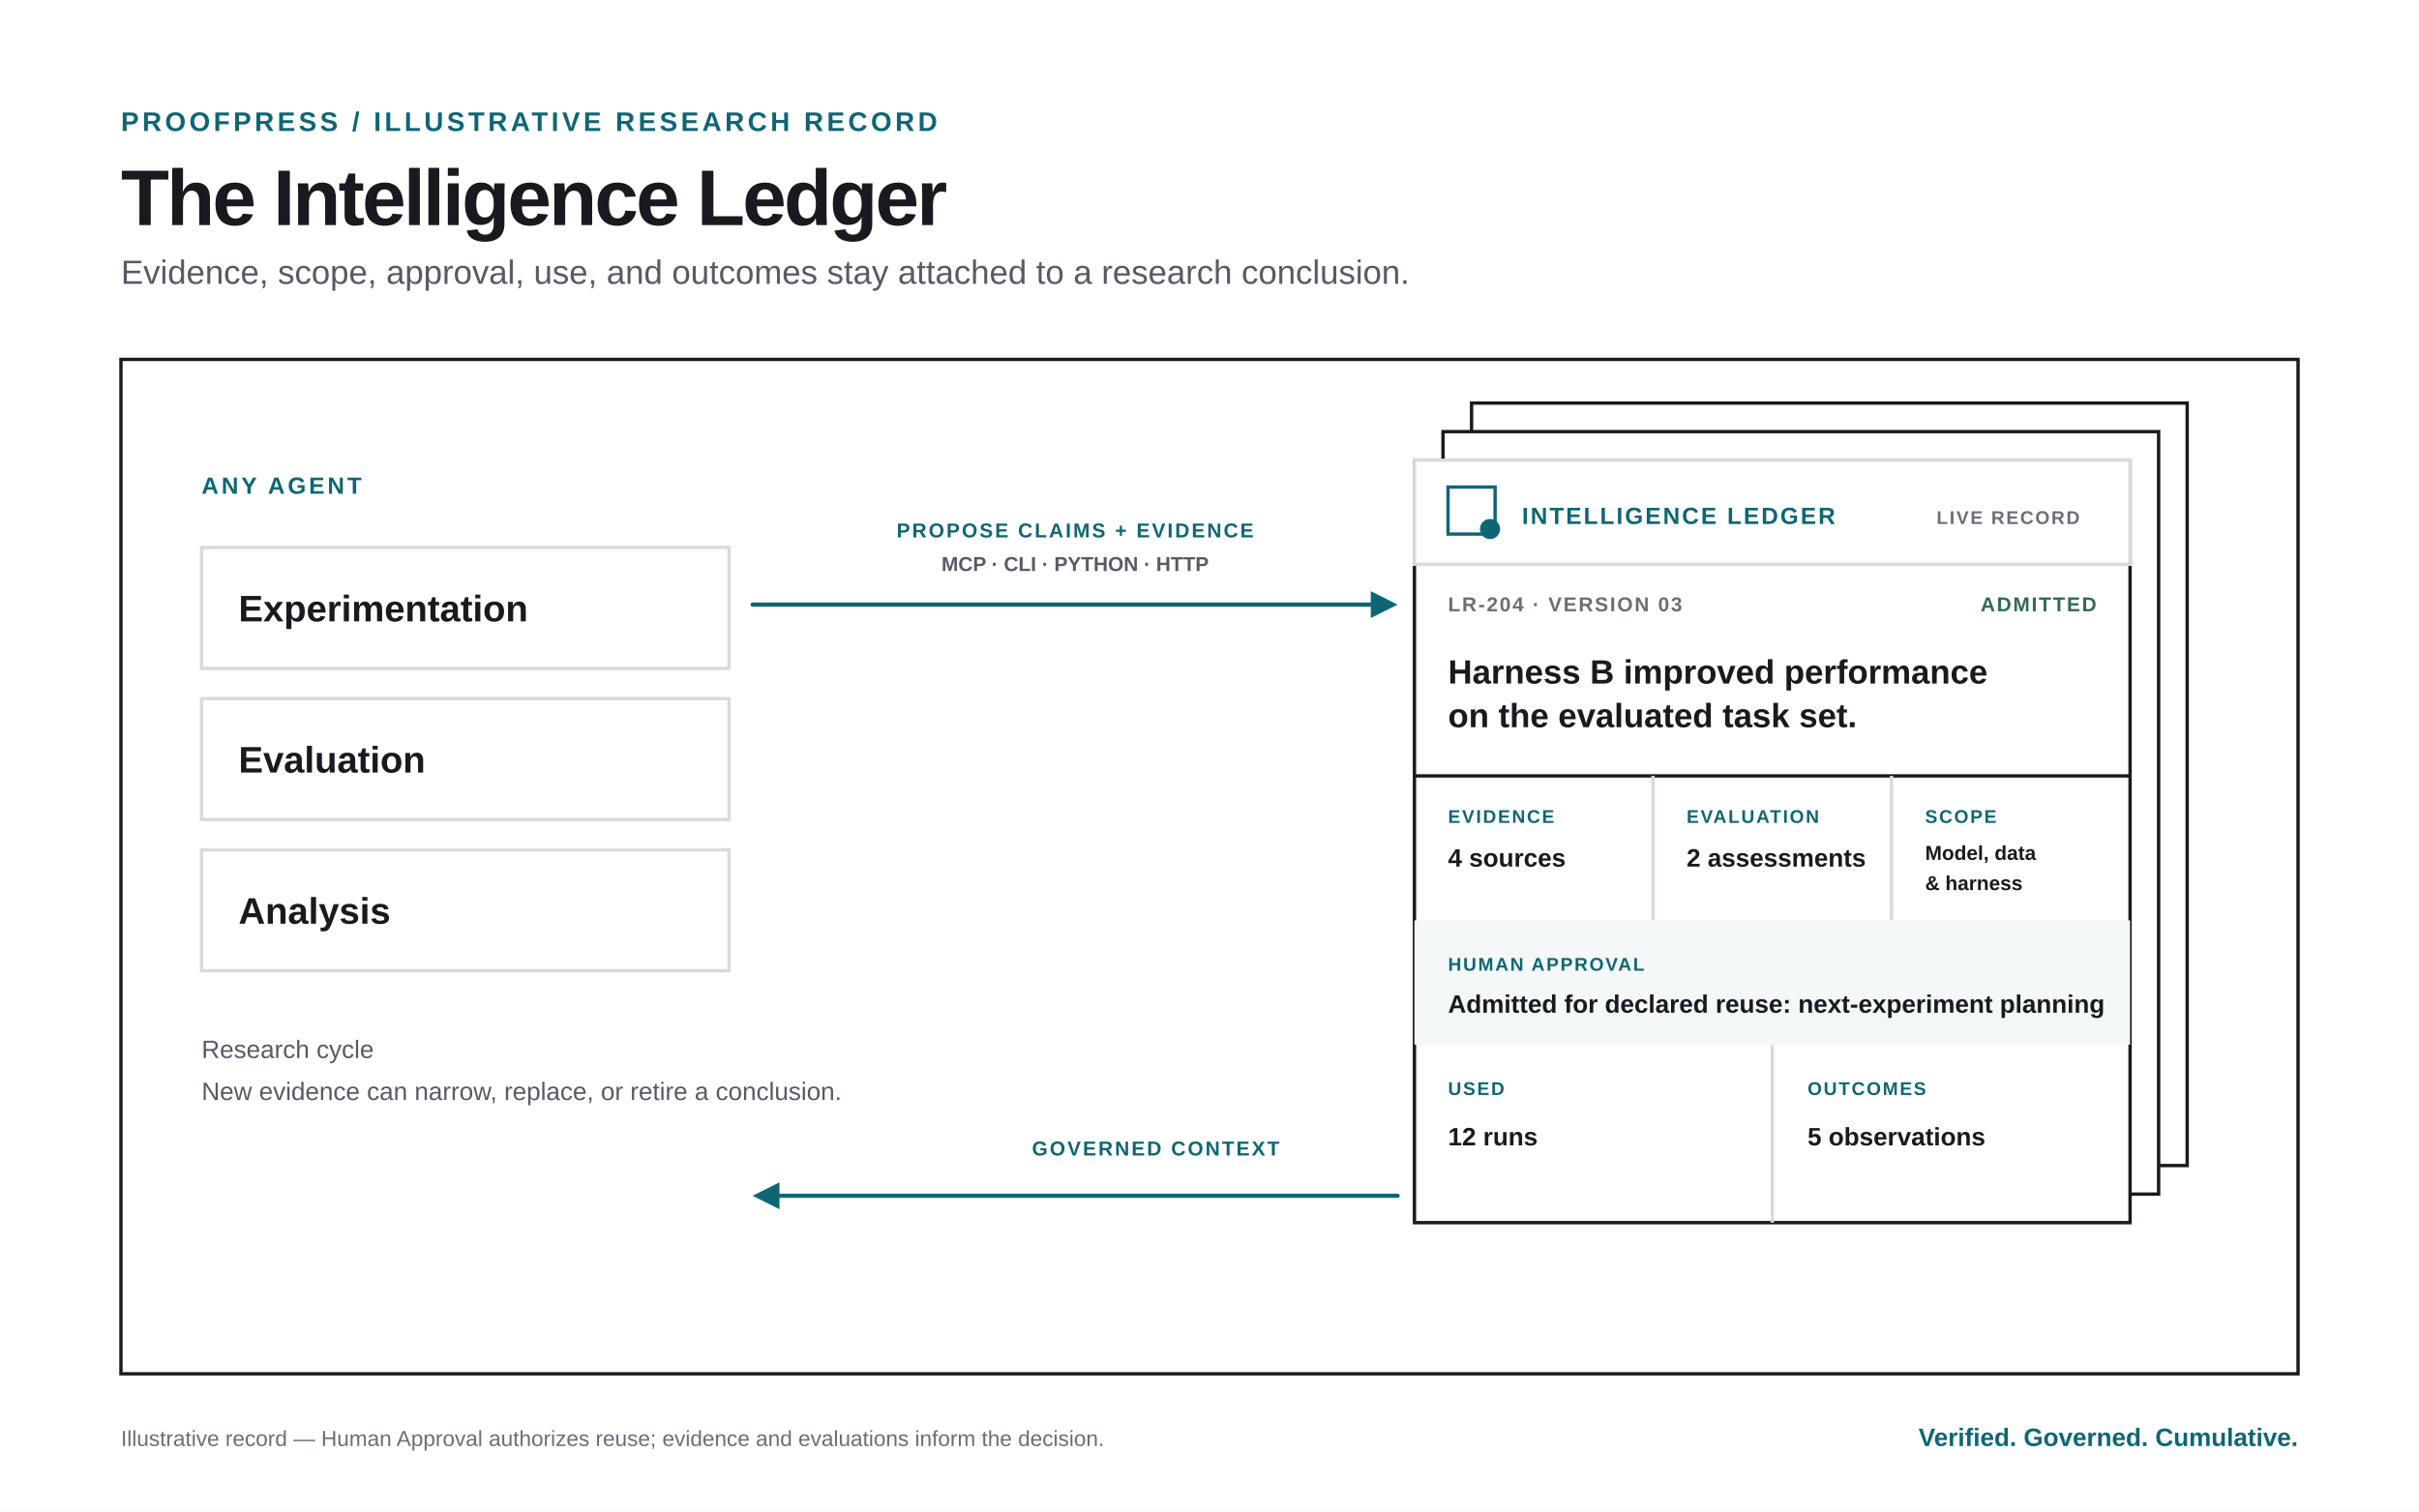
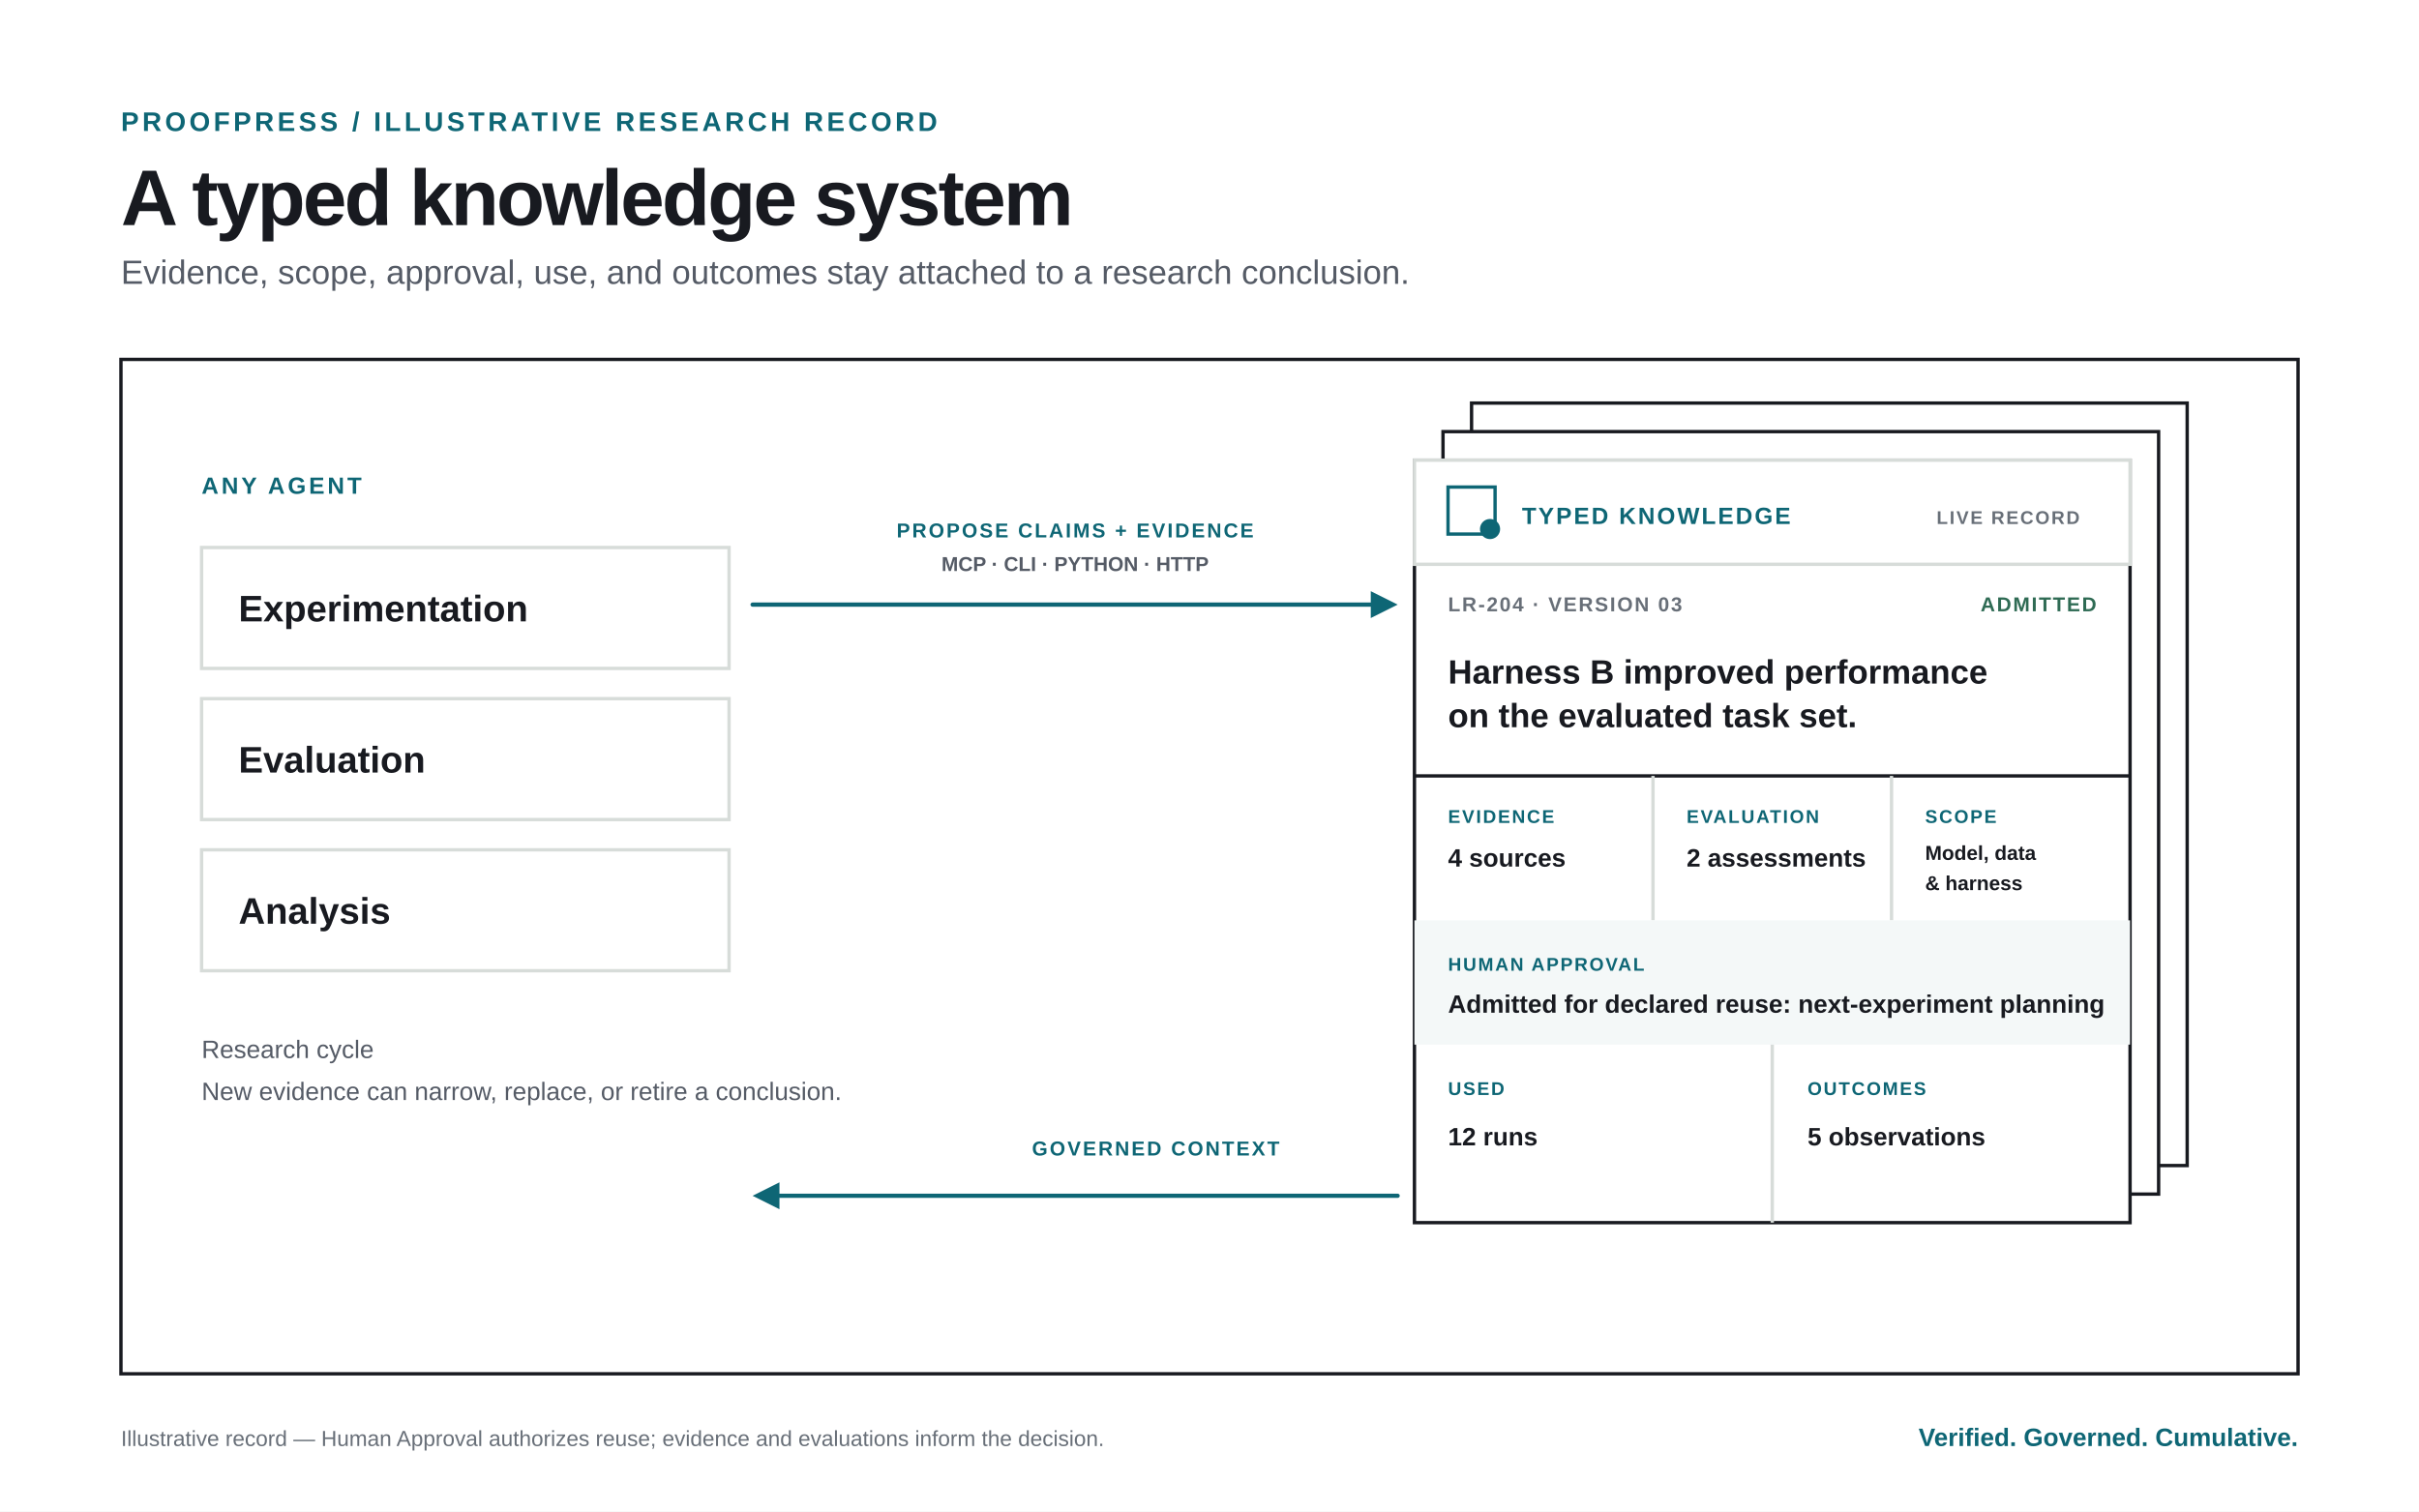
<svg xmlns="http://www.w3.org/2000/svg" viewBox="0 0 1440 900" role="img" aria-labelledby="research-ledger-title research-ledger-description">
  <rect width="1440" height="900" fill="#FFFFFF" />
  <g font-family="Arial, Helvetica, sans-serif">
    <text x="72" y="78" fill="#0E6675" font-size="16" font-weight="700" letter-spacing="2">PROOFPRESS / ILLUSTRATIVE RESEARCH RECORD</text>
-     <text x="72" y="134" fill="#181A20" font-size="47" font-weight="700" letter-spacing="-1.5">The Intelligence Ledger</text>
+     <text x="72" y="134" fill="#181A20" font-size="47" font-weight="700" letter-spacing="-1.5">A typed knowledge system</text>
    <text x="72" y="169" fill="#555B66" font-size="20">Evidence, scope, approval, use, and outcomes stay attached to a research conclusion.</text>
  </g>
  <rect x="72" y="214" width="1296" height="604" fill="#FFFFFF" stroke="#181A20" stroke-width="2" />
  <g fill="none" stroke="#0E6675" stroke-width="2.5" stroke-linecap="round">
    <path d="M448 360H816" />
    <path d="M832 712H464" />
  </g>
  <path d="M832 360L816 352V368Z" fill="#0E6675" />
  <path d="M448 712L464 704V720Z" fill="#0E6675" />
  <g font-family="Arial, Helvetica, sans-serif">
    <rect x="520" y="304" width="240" height="40" fill="#FFFFFF" />
    <text x="640" y="320" fill="#0E6675" font-size="12" font-weight="700" letter-spacing="1.2" text-anchor="middle">PROPOSE CLAIMS + EVIDENCE</text>
    <text x="640" y="340" fill="#555B66" font-size="12" font-weight="600" text-anchor="middle">MCP · CLI · PYTHON · HTTP</text>
    <rect x="576" y="668" width="224" height="28" fill="#FFFFFF" />
    <text x="688" y="688" fill="#0E6675" font-size="12" font-weight="700" letter-spacing="1.2" text-anchor="middle">GOVERNED CONTEXT</text>
  </g>
  <g font-family="Arial, Helvetica, sans-serif">
    <text x="120" y="294" fill="#0E6675" font-size="14" font-weight="700" letter-spacing="1.7">ANY AGENT</text>
    <rect x="120" y="326" width="314" height="72" fill="#FFFFFF" stroke="#D7DCD9" stroke-width="2" />
    <rect x="120" y="416" width="314" height="72" fill="#FFFFFF" stroke="#D7DCD9" stroke-width="2" />
    <rect x="120" y="506" width="314" height="72" fill="#FFFFFF" stroke="#D7DCD9" stroke-width="2" />
    <text x="142" y="370" fill="#181A20" font-size="22" font-weight="700">Experimentation</text>
    <text x="142" y="460" fill="#181A20" font-size="22" font-weight="700">Evaluation</text>
    <text x="142" y="550" fill="#181A20" font-size="22" font-weight="700">Analysis</text>
    <text x="120" y="630" fill="#555B66" font-size="15">Research cycle</text>
    <text x="120" y="655" fill="#555B66" font-size="15">New evidence can narrow, replace, or retire a conclusion.</text>
  </g>
  <g>
    <rect x="842" y="274" width="426" height="454" fill="#FFFFFF" stroke="#181A20" stroke-width="2" transform="translate(34 -34)" />
    <rect x="842" y="274" width="426" height="454" fill="#FFFFFF" stroke="#181A20" stroke-width="2" transform="translate(17 -17)" />
    <rect x="842" y="274" width="426" height="454" fill="#FFFFFF" stroke="#181A20" stroke-width="2" />
    <rect x="842" y="274" width="426" height="62" fill="#FFFFFF" stroke="#D7DCD9" stroke-width="2" />
    <rect x="862" y="290" width="28" height="28" fill="#FFFFFF" stroke="#0E6675" stroke-width="2" />
    <circle cx="887" cy="315" r="6" fill="#0E6675" />
    <g font-family="Arial, Helvetica, sans-serif">
-       <text x="906" y="312" fill="#0E6675" font-size="14" font-weight="700" letter-spacing="1.2">INTELLIGENCE LEDGER</text>
+       <text x="906" y="312" fill="#0E6675" font-size="14" font-weight="700" letter-spacing="1.2">TYPED KNOWLEDGE</text>
      <text x="1238" y="312" fill="#686F78" font-size="11" font-weight="700" letter-spacing="1" text-anchor="end">LIVE RECORD</text>
      <text x="862" y="364" fill="#686F78" font-size="12" font-weight="700" letter-spacing="1">LR-204 · VERSION 03</text>
      <text x="1248" y="364" fill="#2F6B54" font-size="12" font-weight="700" letter-spacing="1" text-anchor="end">ADMITTED</text>
      <text x="862" y="407" fill="#181A20" font-size="20" font-weight="700">Harness B improved performance</text>
      <text x="862" y="433" fill="#181A20" font-size="20" font-weight="700">on the evaluated task set.</text>
    </g>
    <path d="M842 462H1268" stroke="#181A20" stroke-width="2" />
    <path d="M984 462V548M1126 462V548" stroke="#D7DCD9" stroke-width="2" />
    <g font-family="Arial, Helvetica, sans-serif">
      <text x="862" y="490" fill="#0E6675" font-size="11" font-weight="700" letter-spacing="1">EVIDENCE</text>
      <text x="862" y="516" fill="#181A20" font-size="15" font-weight="700">4 sources</text>
      <text x="1004" y="490" fill="#0E6675" font-size="11" font-weight="700" letter-spacing="1">EVALUATION</text>
      <text x="1004" y="516" fill="#181A20" font-size="15" font-weight="700">2 assessments</text>
      <text x="1146" y="490" fill="#0E6675" font-size="11" font-weight="700" letter-spacing="1">SCOPE</text>
      <text x="1146" y="512" fill="#181A20" font-size="12" font-weight="700">Model, data</text>
      <text x="1146" y="530" fill="#181A20" font-size="12" font-weight="700">&amp; harness</text>
    </g>
    <rect x="842" y="548" width="426" height="74" fill="#F4F8F8" />
    <g font-family="Arial, Helvetica, sans-serif">
      <text x="862" y="578" fill="#0E6675" font-size="11" font-weight="700" letter-spacing="1">HUMAN APPROVAL</text>
      <text x="862" y="603" fill="#181A20" font-size="15" font-weight="700">Admitted for declared reuse: next-experiment planning</text>
    </g>
    <path d="M1055 622V728" stroke="#D7DCD9" stroke-width="2" />
    <g font-family="Arial, Helvetica, sans-serif">
      <text x="862" y="652" fill="#0E6675" font-size="11" font-weight="700" letter-spacing="1">USED</text>
      <text x="862" y="682" fill="#181A20" font-size="15" font-weight="700">12 runs</text>
      <text x="1076" y="652" fill="#0E6675" font-size="11" font-weight="700" letter-spacing="1">OUTCOMES</text>
      <text x="1076" y="682" fill="#181A20" font-size="15" font-weight="700">5 observations</text>
    </g>
  </g>
  <g font-family="Arial, Helvetica, sans-serif">
    <text x="72" y="861" fill="#686F78" font-size="13">Illustrative record — Human Approval authorizes reuse; evidence and evaluations inform the decision.</text>
    <text x="1368" y="861" fill="#0E6675" font-size="15" font-weight="700" text-anchor="end">Verified. Governed. Cumulative.</text>
  </g>
</svg>
